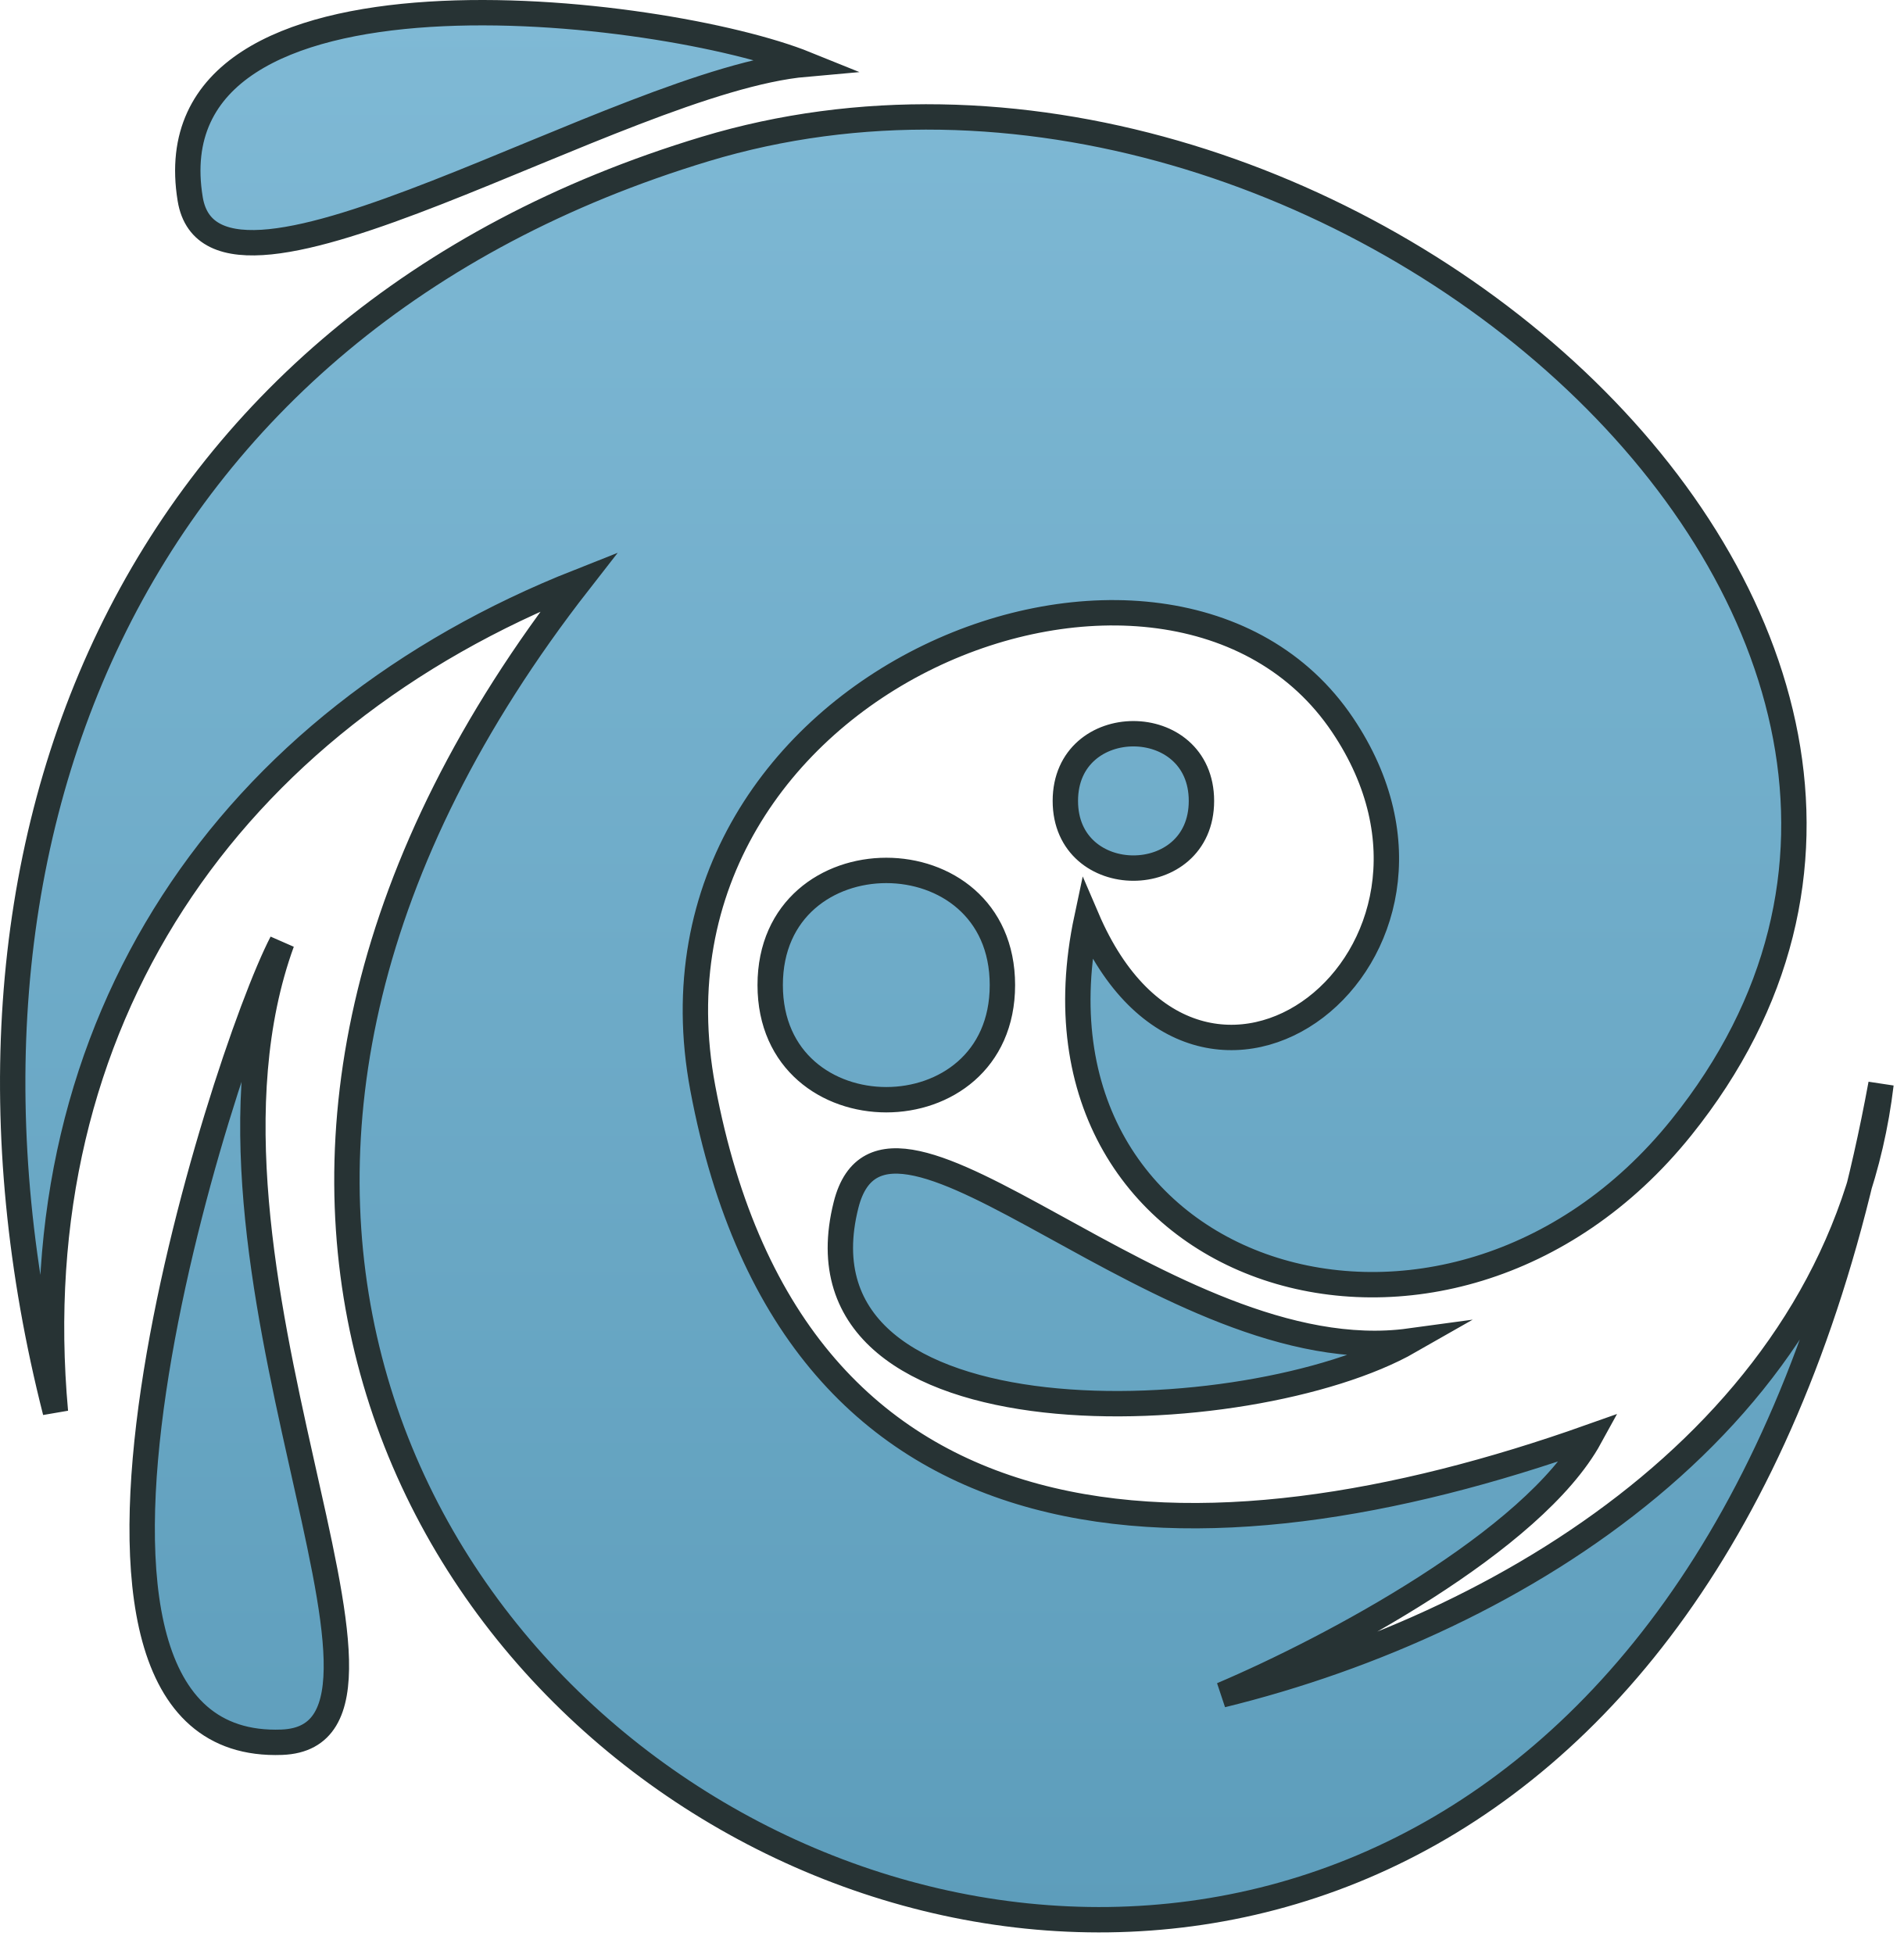
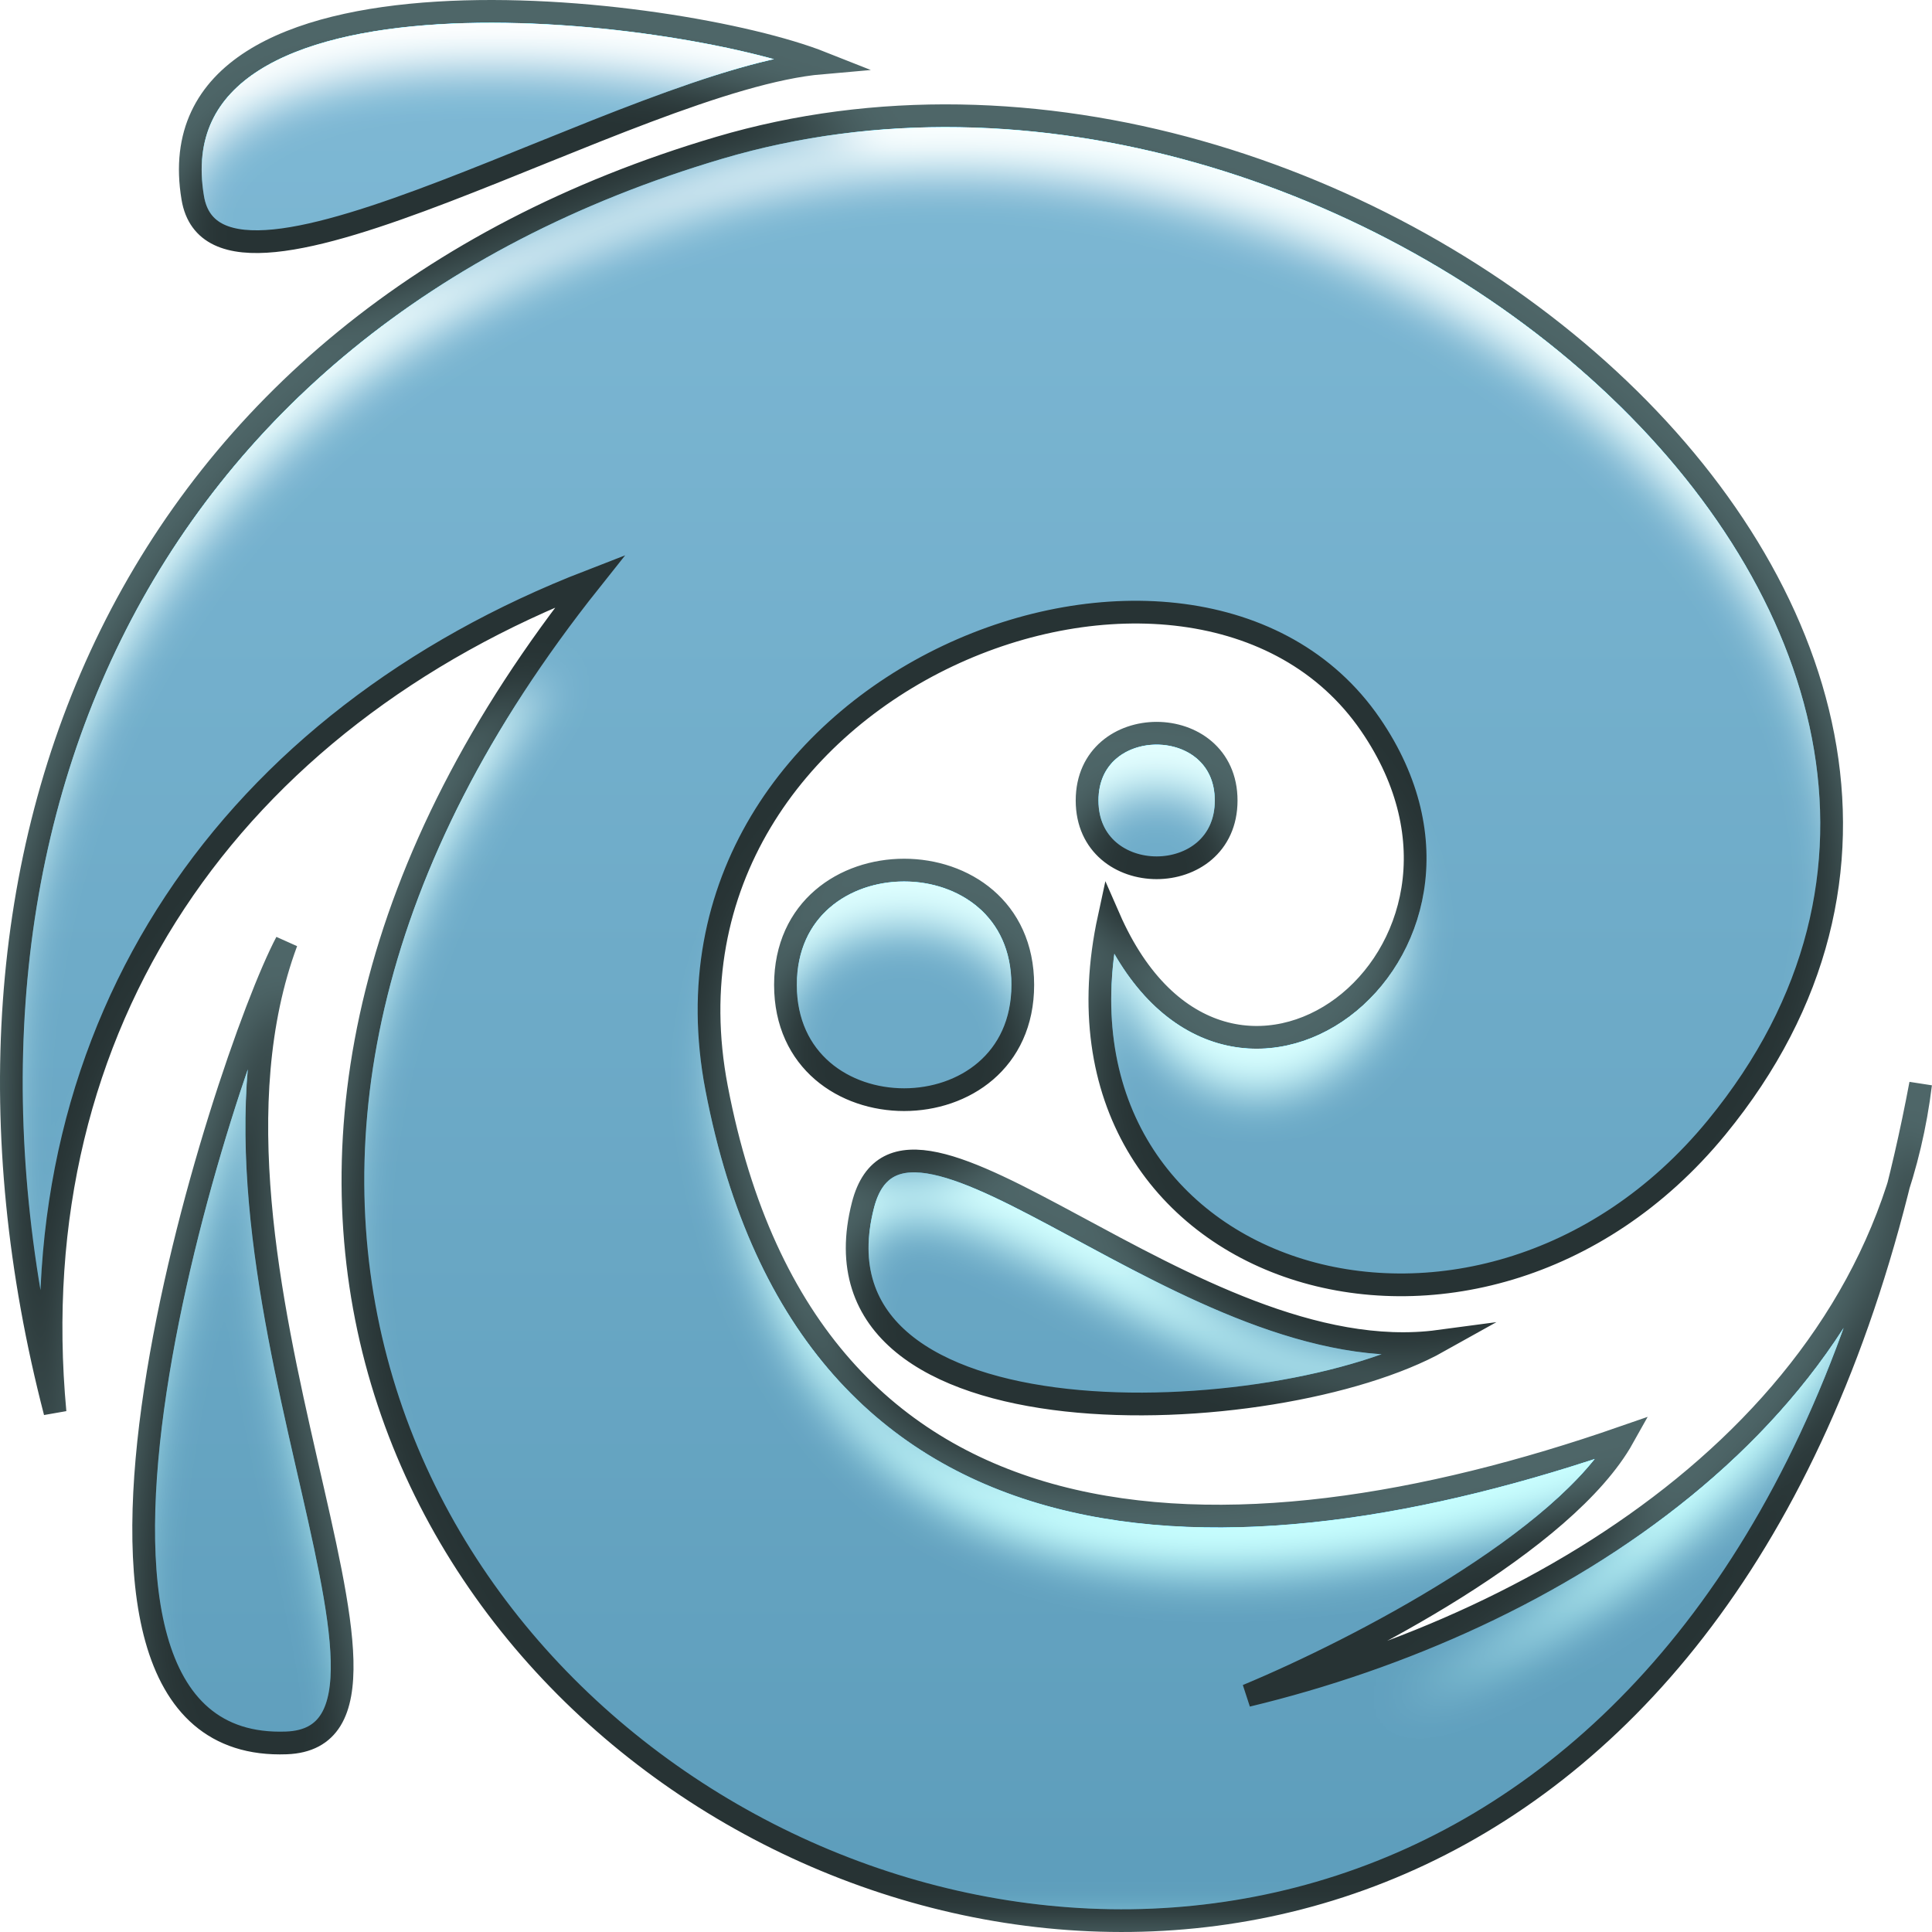
- <svg xmlns="http://www.w3.org/2000/svg" width="75" height="77" viewBox="0 0 75 77" fill="none">
-   <path d="M31.755 2.526C24.398 3.177 8.437 13.588 7.495 7.843C5.844 -2.227 26.182 0.272 31.755 2.526ZM42.827 36.183C47.311 46.647 59.012 37.641 52.903 28.565C46.105 18.463 24.662 26.716 27.694 42.877C31.289 62.043 47.429 62.027 62.653 56.629C60.413 60.719 52.488 64.946 48.155 66.789C59.979 63.891 72.558 55.86 74.123 42.717C62.653 105.168 -11.919 67.482 22.819 22.923C9.042 28.367 0.787 40.278 2.184 55.637C-3.44 33.517 5.009 12.753 27.788 5.872C52.074 -1.463 82.147 24.659 66.253 44.433C57.045 55.889 39.79 50.473 42.827 36.183ZM41.981 31.561C41.981 28.031 47.344 28.031 47.344 31.561C47.344 35.091 41.981 35.091 41.981 31.561ZM30.35 38.818C30.35 32.794 39.501 32.794 39.501 38.818C39.501 44.842 30.35 44.842 30.35 38.818ZM11.107 37.138C6.507 49.797 17.727 68.404 11.107 68.655C0.015 69.075 8.717 41.749 11.107 37.138ZM55.55 52.846C49.272 56.434 30.891 57.221 33.338 47.487C34.922 41.186 46.034 54.144 55.55 52.846Z" fill="url(#paint0_linear_2494_26)" stroke-miterlimit="10" stroke="#273334" />
+ <svg xmlns="http://www.w3.org/2000/svg" width="85" height="85" viewBox="0 0 85 85" fill="none">
+   <g filter="url(#filter0_i_2494_26)">
+     <path d="M36.16 2.765C27.766 3.492 9.555 15.129 8.481 8.708C6.597 -2.548 29.802 0.245 36.16 2.765ZM48.793 40.385C53.909 52.082 67.259 42.015 60.289 31.87C52.533 20.578 28.067 29.803 31.527 47.868C35.628 69.291 54.043 69.273 71.413 63.239C68.858 67.811 59.816 72.536 54.872 74.596C68.362 71.356 82.714 62.38 84.5 47.689C71.413 117.495 -13.67 75.37 25.965 25.564C10.246 31.649 0.827 44.963 2.421 62.13C-3.996 37.405 5.644 14.196 31.634 6.505C59.343 -1.694 93.655 27.504 75.521 49.607C65.015 62.412 45.328 56.358 48.793 40.385ZM47.827 35.219C47.827 31.273 53.946 31.273 53.946 35.219C53.946 39.165 47.827 39.165 47.827 35.219ZM34.557 43.331C34.557 36.597 44.998 36.597 44.998 43.331C44.998 50.064 34.557 50.064 34.557 43.331ZM12.602 41.453C7.353 55.603 20.155 76.401 12.602 76.681C-0.054 77.151 9.875 46.607 12.602 41.453ZM63.309 59.011C56.146 63.021 35.174 63.901 37.966 53.021C39.773 45.977 52.452 60.462 63.309 59.011Z" fill="url(#paint0_linear_2494_26)" stroke-miterlimit="10" stroke="#273334" />
+   </g>
  <defs>
-     <linearGradient id="paint0_linear_2494_26" x1="37.311" y1="0.5" x2="37.311" y2="75.65" gradientUnits="userSpaceOnUse">
+     <filter id="filter0_i_2494_26" x="0" y="0" width="84.997" height="87" filterUnits="userSpaceOnUse" color-interpolation-filters="sRGB">
+       <feFlood flood-opacity="0" result="BackgroundImageFix" />
+       <feBlend mode="normal" in="SourceGraphic" in2="BackgroundImageFix" result="shape" />
+       <feColorMatrix in="SourceAlpha" type="matrix" values="0 0 0 0 0 0 0 0 0 0 0 0 0 0 0 0 0 0 127 0" result="hardAlpha" />
+       <feOffset dy="3" />
+       <feGaussianBlur stdDeviation="1" />
+       <feComposite in2="hardAlpha" operator="arithmetic" k2="-1" k3="1" />
+       <feColorMatrix type="matrix" values="0 0 0 0 1 0 0 0 0 1 0 0 0 0 1 0 0 0 1 0" />
+       <feBlend mode="overlay" in2="shape" result="effect1_innerShadow_2494_26" />
+     </filter>
+     <linearGradient id="paint0_linear_2494_26" x1="42.5" y1="0.5" x2="42.5" y2="84.5" gradientUnits="userSpaceOnUse">
      <stop stop-color="#7FB9D5" />
      <stop offset="1" stop-color="#5D9DBB" />
    </linearGradient>
  </defs>
</svg>
